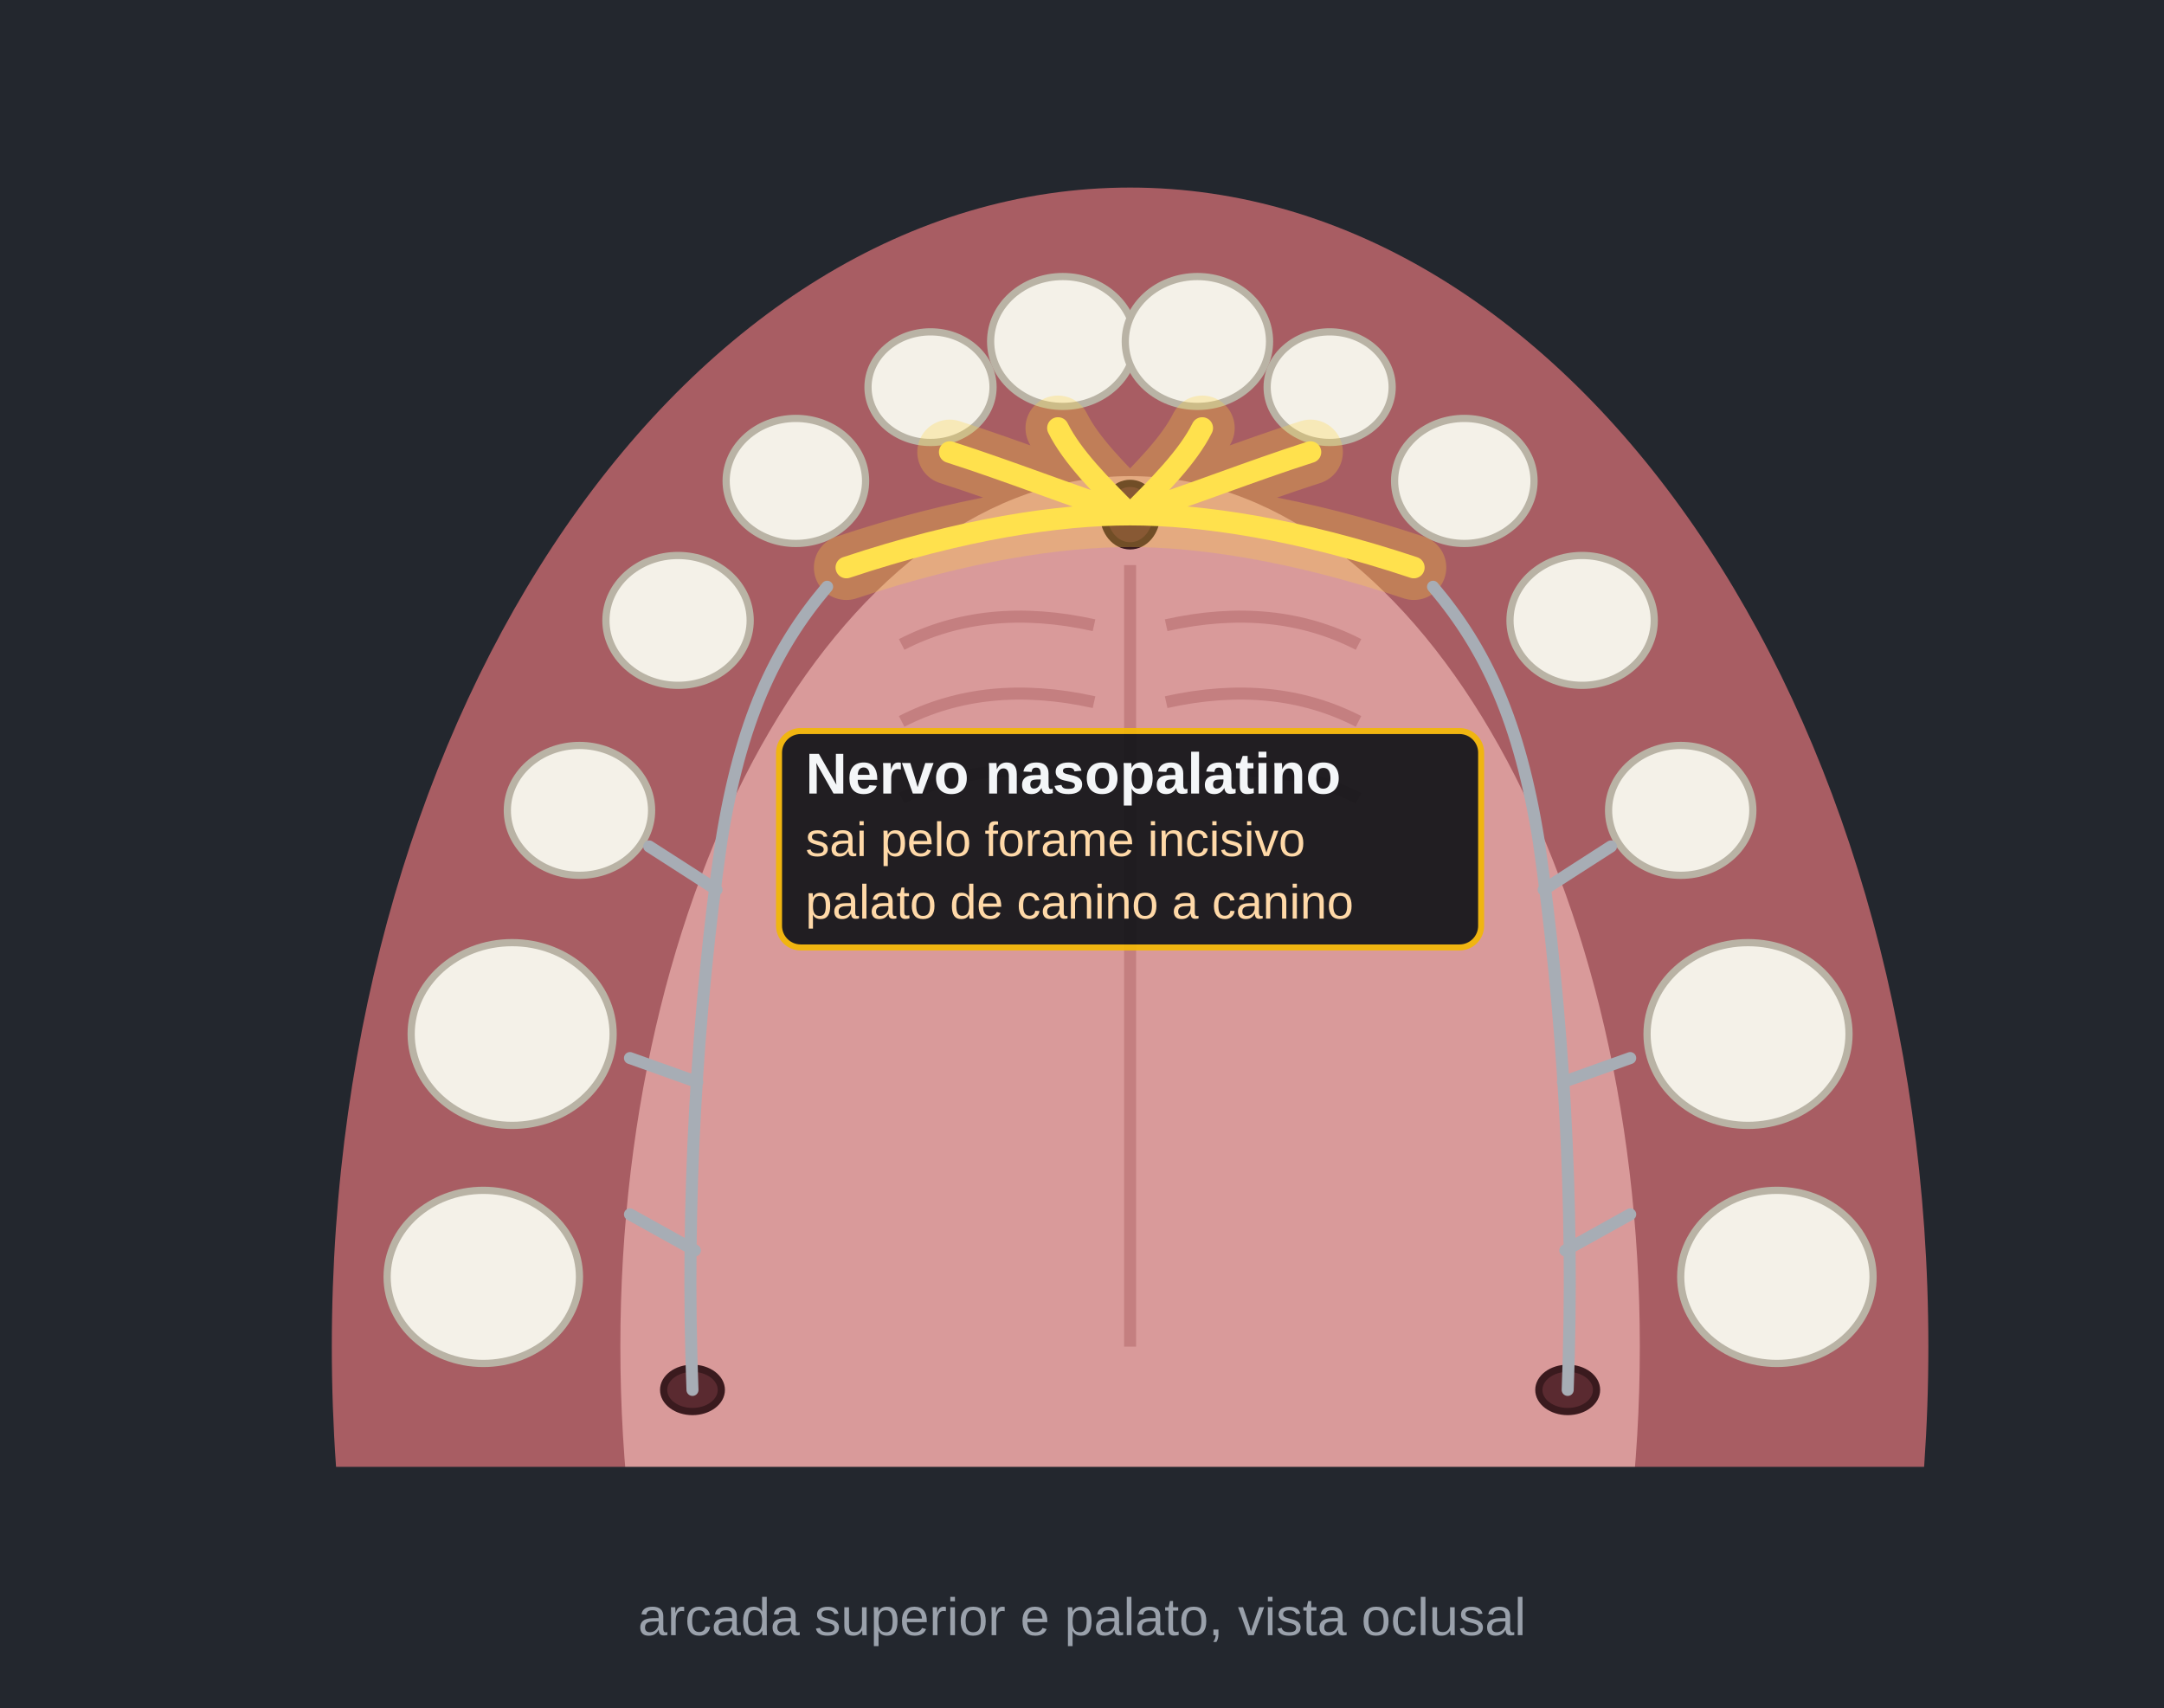
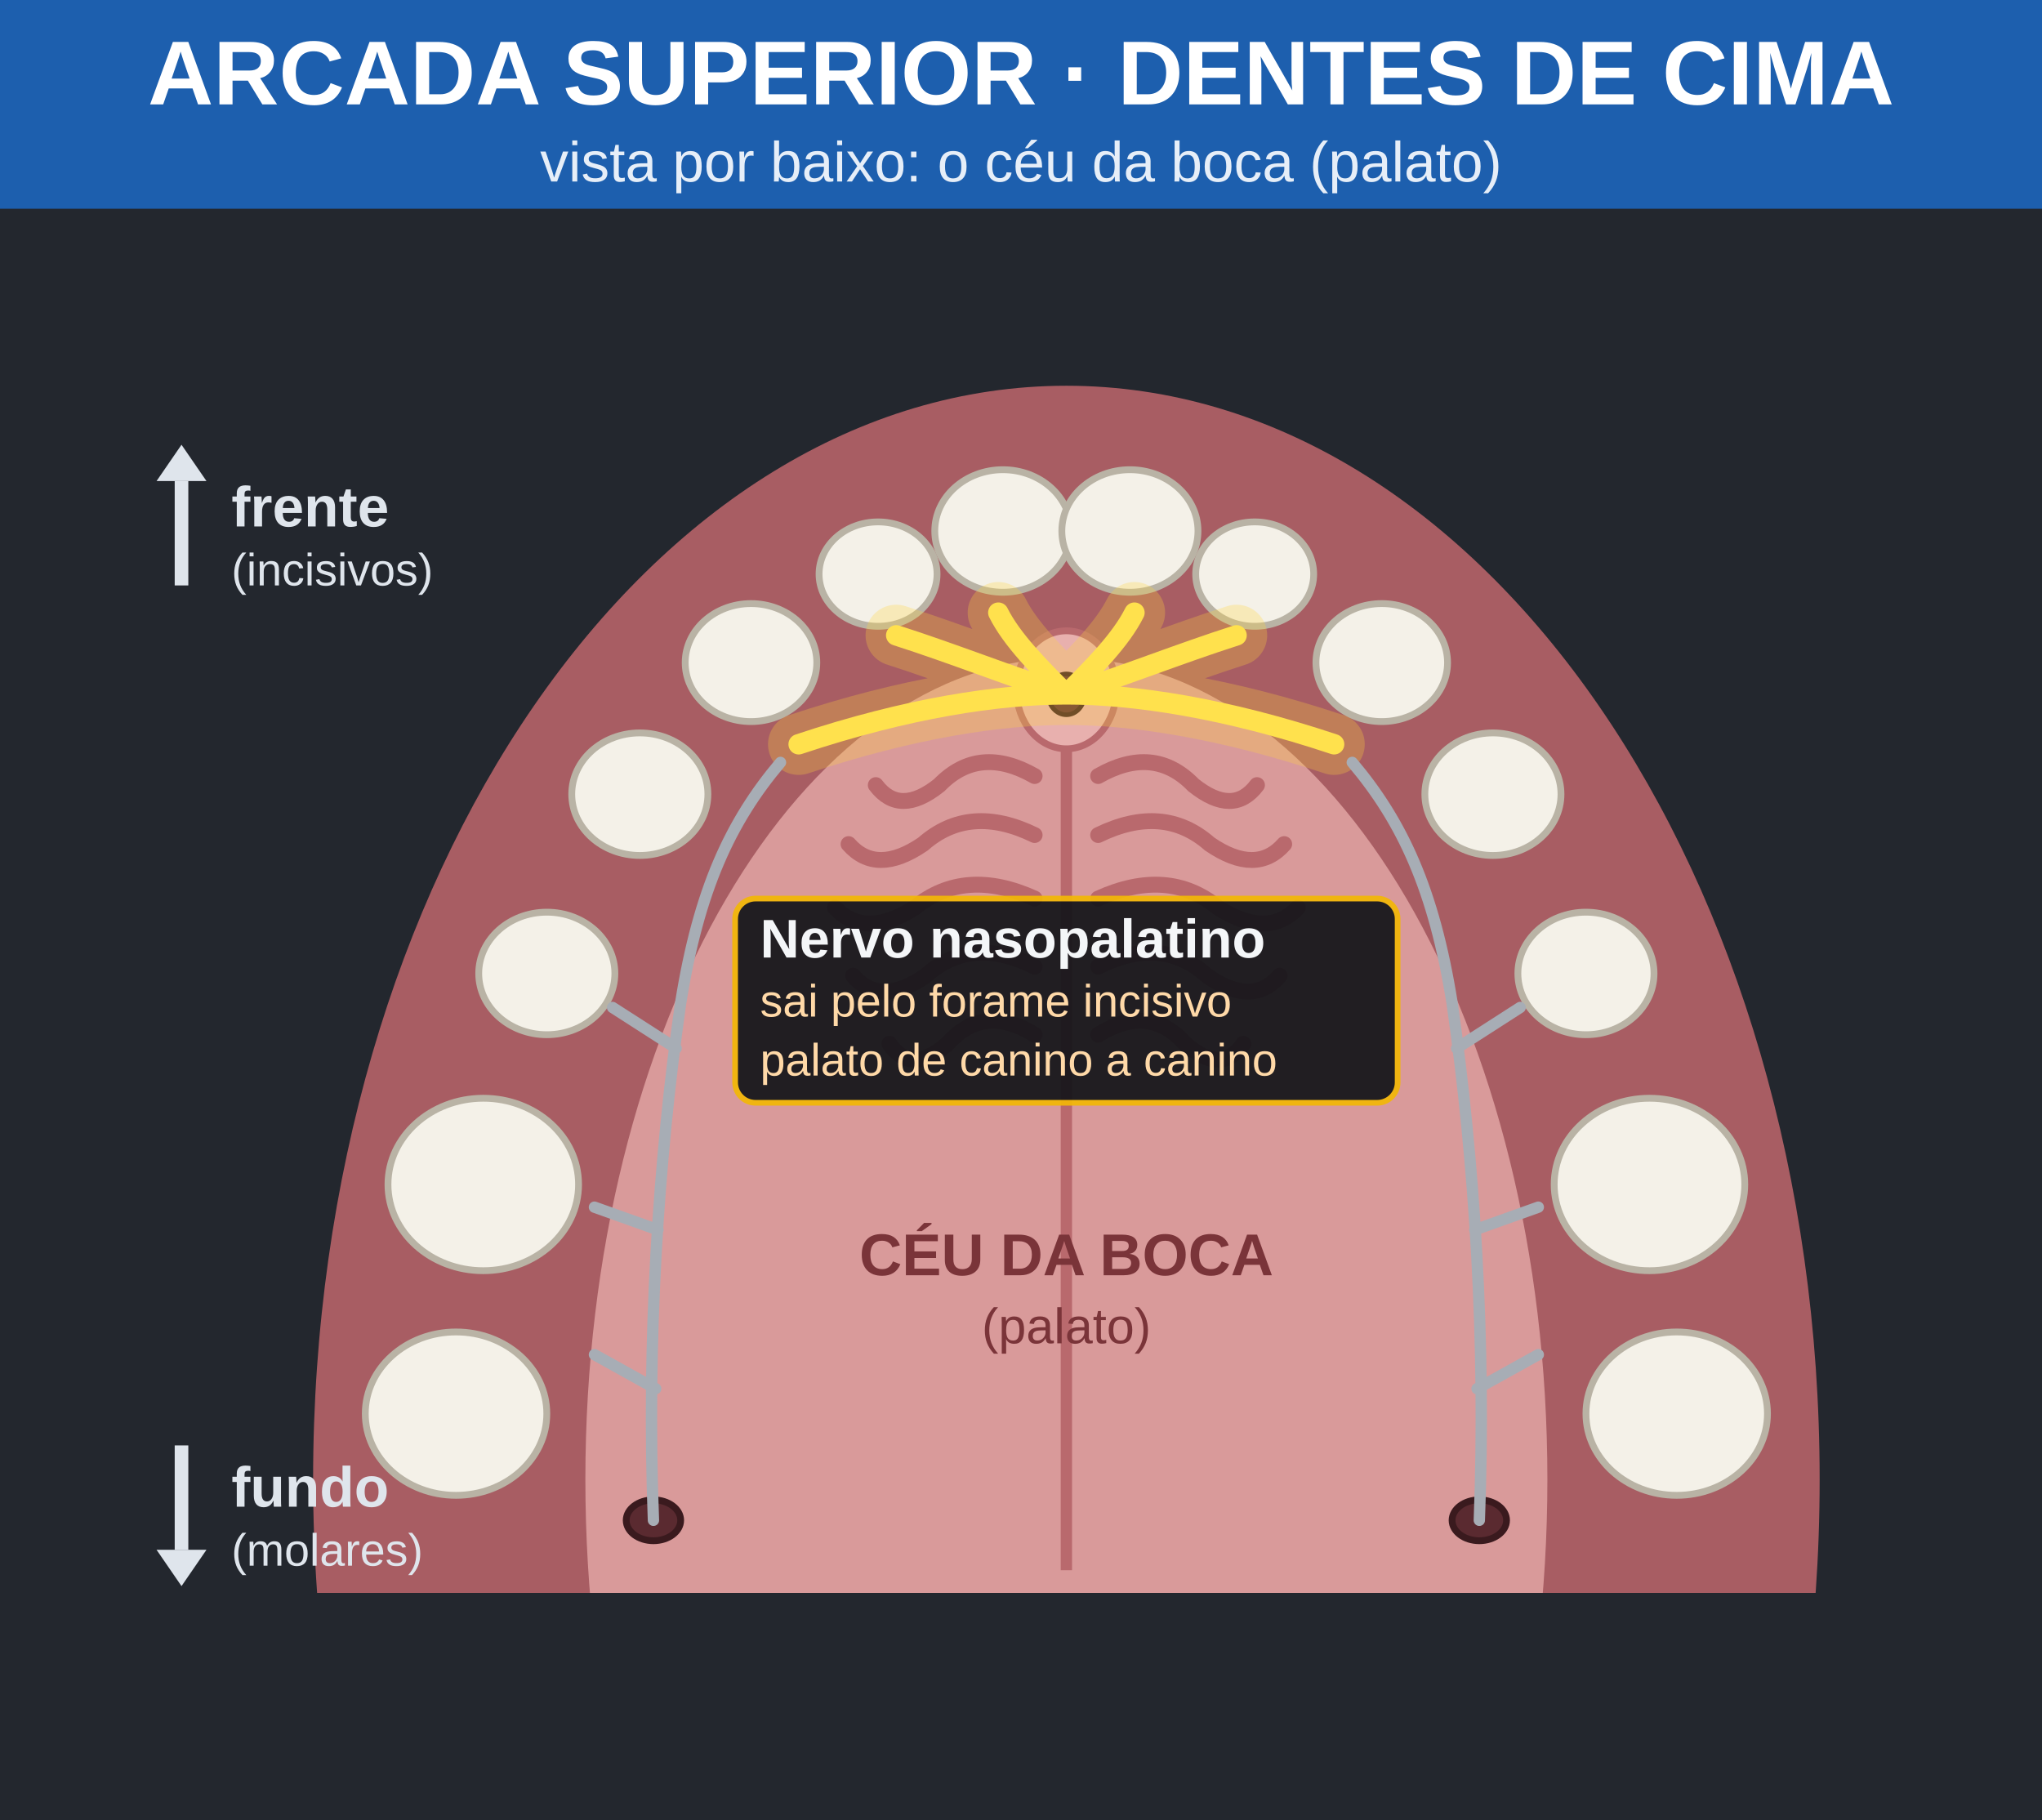
- <svg xmlns="http://www.w3.org/2000/svg" viewBox="0 0 900 710" width="900" height="710" role="img">
-   <rect width="900" height="710" fill="#23272e" />
-   <ellipse cx="470" cy="560" rx="332" ry="482" fill="#a85d63" />
-   <ellipse cx="470" cy="560" rx="212" ry="362" fill="#d99a9a" />
-   <path d="M470 235 L470 560" stroke="#c47f80" stroke-width="5" fill="none" />
-   <path d="M455 260 q-45 -10 -80 8 M485 260 q45 -10 80 8" stroke="#c47f80" stroke-width="5" fill="none" />
-   <path d="M455 292 q-45 -10 -80 8 M485 292 q45 -10 80 8" stroke="#c47f80" stroke-width="5" fill="none" />
-   <path d="M455 324 q-45 -10 -80 8 M485 324 q45 -10 80 8" stroke="#c47f80" stroke-width="5" fill="none" />
-   <rect x="0" y="610" width="900" height="200" fill="#23272e" />
-   <ellipse cx="442" cy="142" rx="30" ry="27" fill="#f4f1e8" stroke="#b9b3a5" stroke-width="3" />
-   <ellipse cx="498" cy="142" rx="30" ry="27" fill="#f4f1e8" stroke="#b9b3a5" stroke-width="3" />
-   <ellipse cx="387" cy="161" rx="26" ry="23" fill="#f4f1e8" stroke="#b9b3a5" stroke-width="3" />
-   <ellipse cx="553" cy="161" rx="26" ry="23" fill="#f4f1e8" stroke="#b9b3a5" stroke-width="3" />
-   <ellipse cx="331" cy="200" rx="29" ry="26" fill="#f4f1e8" stroke="#b9b3a5" stroke-width="3" />
-   <ellipse cx="609" cy="200" rx="29" ry="26" fill="#f4f1e8" stroke="#b9b3a5" stroke-width="3" />
-   <ellipse cx="282" cy="258" rx="30" ry="27" fill="#f4f1e8" stroke="#b9b3a5" stroke-width="3" />
-   <ellipse cx="658" cy="258" rx="30" ry="27" fill="#f4f1e8" stroke="#b9b3a5" stroke-width="3" />
-   <ellipse cx="241" cy="337" rx="30" ry="27" fill="#f4f1e8" stroke="#b9b3a5" stroke-width="3" />
-   <ellipse cx="699" cy="337" rx="30" ry="27" fill="#f4f1e8" stroke="#b9b3a5" stroke-width="3" />
-   <ellipse cx="213" cy="430" rx="42" ry="38" fill="#f4f1e8" stroke="#b9b3a5" stroke-width="3" />
-   <ellipse cx="727" cy="430" rx="42" ry="38" fill="#f4f1e8" stroke="#b9b3a5" stroke-width="3" />
-   <ellipse cx="201" cy="531" rx="40" ry="36" fill="#f4f1e8" stroke="#b9b3a5" stroke-width="3" />
-   <ellipse cx="739" cy="531" rx="40" ry="36" fill="#f4f1e8" stroke="#b9b3a5" stroke-width="3" />
-   <ellipse cx="470" cy="214" rx="11" ry="13" fill="#5a2a30" stroke="#3a1a1e" stroke-width="3" />
-   <ellipse cx="288" cy="578" rx="12" ry="9" fill="#5a2a30" stroke="#3a1a1e" stroke-width="3" />
-   <ellipse cx="652" cy="578" rx="12" ry="9" fill="#5a2a30" stroke="#3a1a1e" stroke-width="3" />
-   <path d="M470 214 C440 214 400 220 352 236 M470 214 C445 206 420 196 395 188 M470 214 C458 202 446 190 440 178 M470 214 C500 214 540 220 588 236 M470 214 C495 206 520 196 545 188 M470 214 C482 202 494 190 500 178" fill="none" stroke="#ffd23f" stroke-opacity="0.28" stroke-width="27" stroke-linecap="round" stroke-linejoin="round" />
-   <path d="M470 214 C440 214 400 220 352 236 M470 214 C445 206 420 196 395 188 M470 214 C458 202 446 190 440 178 M470 214 C500 214 540 220 588 236 M470 214 C495 206 520 196 545 188 M470 214 C482 202 494 190 500 178" fill="none" stroke="#ffe14d" stroke-width="9" stroke-linecap="round" stroke-linejoin="round" />
-   <path d="M288 578 C285 500 290 420 300 350 C308 300 322 270 344 244 M289 520 L262 505 M290 450 L262 440 M298 370 L270 352" fill="none" stroke="#a7adb5" stroke-width="5" stroke-linecap="round" stroke-linejoin="round" />
-   <path d="M652 578 C655 500 650 420 640 350 C632 300 618 270 596 244 M651 520 L678 505 M650 450 L678 440 M642 370 L670 352" fill="none" stroke="#a7adb5" stroke-width="5" stroke-linecap="round" stroke-linejoin="round" />
-   <text x="450" y="680" text-anchor="middle" font-size="22" font-weight="400" font-family="Arial,Helvetica,sans-serif" fill="#9aa1ab">arcada superior e palato, vista oclusal</text>
-   <rect x="324" y="304" width="292" height="90" rx="9" fill="#111418" opacity="0.92" stroke="#f2b705" stroke-width="2.5" />
-   <text x="335" y="330" text-anchor="start" font-size="24" font-weight="700" font-family="Arial,Helvetica,sans-serif" fill="#f4f6f8">Nervo nasopalatino</text>
-   <text x="335" y="356" text-anchor="start" font-size="20" font-weight="400" font-family="Arial,Helvetica,sans-serif" fill="#ffd9a8">sai pelo forame incisivo</text>
-   <text x="335" y="382" text-anchor="start" font-size="20" font-weight="400" font-family="Arial,Helvetica,sans-serif" fill="#ffd9a8">palato de canino a canino</text>
+ <svg xmlns="http://www.w3.org/2000/svg" viewBox="0 0 900 802" width="900" height="802" role="img">
+   <rect width="900" height="802" fill="#23272e" />
+   <rect width="900" height="92" fill="#1d5fae" />
+   <text x="450.0" y="46" text-anchor="middle" font-size="40" font-weight="700" font-family="Arial,Helvetica,sans-serif" fill="#ffffff">ARCADA SUPERIOR · DENTES DE CIMA</text>
+   <text x="450.0" y="80" text-anchor="middle" font-size="25" font-weight="400" font-family="Arial,Helvetica,sans-serif" fill="#e6eef8">vista por baixo: o céu da boca (palato)</text>
+   <g transform="translate(0 92)">
+     <ellipse cx="470" cy="560" rx="332" ry="482" fill="#a85d63" />
+     <ellipse cx="470" cy="560" rx="212" ry="362" fill="#d99a9a" />
+     <path d="M470 236 L470 600" stroke="#b9696d" stroke-width="5" fill="none" />
+     <path d="M456 250 q-24.5 -14 -42.0 4 q-17.5 14 -28.0 0" stroke="#b9696d" stroke-width="7" fill="none" stroke-linecap="round" />
+     <path d="M484 250 q24.5 -14 42.0 4 q17.5 14 28.0 0" stroke="#b9696d" stroke-width="7" fill="none" stroke-linecap="round" />
+     <path d="M456 276 q-28.7 -14 -49.2 4 q-20.5 14 -32.8 0" stroke="#b9696d" stroke-width="7" fill="none" stroke-linecap="round" />
+     <path d="M484 276 q28.7 -14 49.2 4 q20.5 14 32.8 0" stroke="#b9696d" stroke-width="7" fill="none" stroke-linecap="round" />
+     <path d="M456 304 q-30.8 -14 -52.8 4 q-22.0 14 -35.2 0" stroke="#b9696d" stroke-width="7" fill="none" stroke-linecap="round" />
+     <path d="M484 304 q30.8 -14 52.8 4 q22.0 14 35.2 0" stroke="#b9696d" stroke-width="7" fill="none" stroke-linecap="round" />
+     <path d="M456 334 q-28.0 -14 -48.0 4 q-20.0 14 -32.0 0" stroke="#b9696d" stroke-width="7" fill="none" stroke-linecap="round" />
+     <path d="M484 334 q28.0 -14 48.0 4 q20.0 14 32.0 0" stroke="#b9696d" stroke-width="7" fill="none" stroke-linecap="round" />
+     <path d="M456 364 q-22.4 -14 -38.4 4 q-16.0 14 -25.6 0" stroke="#b9696d" stroke-width="7" fill="none" stroke-linecap="round" />
+     <path d="M484 364 q22.4 -14 38.4 4 q16.0 14 25.6 0" stroke="#b9696d" stroke-width="7" fill="none" stroke-linecap="round" />
+     <rect x="0" y="610" width="900" height="200" fill="#23272e" />
+     <ellipse cx="442" cy="142" rx="30" ry="27" fill="#f4f1e8" stroke="#b9b3a5" stroke-width="3" />
+     <ellipse cx="498" cy="142" rx="30" ry="27" fill="#f4f1e8" stroke="#b9b3a5" stroke-width="3" />
+     <ellipse cx="387" cy="161" rx="26" ry="23" fill="#f4f1e8" stroke="#b9b3a5" stroke-width="3" />
+     <ellipse cx="553" cy="161" rx="26" ry="23" fill="#f4f1e8" stroke="#b9b3a5" stroke-width="3" />
+     <ellipse cx="331" cy="200" rx="29" ry="26" fill="#f4f1e8" stroke="#b9b3a5" stroke-width="3" />
+     <ellipse cx="609" cy="200" rx="29" ry="26" fill="#f4f1e8" stroke="#b9b3a5" stroke-width="3" />
+     <ellipse cx="282" cy="258" rx="30" ry="27" fill="#f4f1e8" stroke="#b9b3a5" stroke-width="3" />
+     <ellipse cx="658" cy="258" rx="30" ry="27" fill="#f4f1e8" stroke="#b9b3a5" stroke-width="3" />
+     <ellipse cx="241" cy="337" rx="30" ry="27" fill="#f4f1e8" stroke="#b9b3a5" stroke-width="3" />
+     <ellipse cx="699" cy="337" rx="30" ry="27" fill="#f4f1e8" stroke="#b9b3a5" stroke-width="3" />
+     <ellipse cx="213" cy="430" rx="42" ry="38" fill="#f4f1e8" stroke="#b9b3a5" stroke-width="3" />
+     <ellipse cx="727" cy="430" rx="42" ry="38" fill="#f4f1e8" stroke="#b9b3a5" stroke-width="3" />
+     <ellipse cx="201" cy="531" rx="40" ry="36" fill="#f4f1e8" stroke="#b9b3a5" stroke-width="3" />
+     <ellipse cx="739" cy="531" rx="40" ry="36" fill="#f4f1e8" stroke="#b9b3a5" stroke-width="3" />
+     <ellipse cx="470" cy="212" rx="22" ry="26" fill="#e8b0ae" stroke="#b9696d" stroke-width="3" />
+     <ellipse cx="470" cy="214" rx="8" ry="9" fill="#5a2a30" stroke="#3a1a1e" stroke-width="2" />
+     <ellipse cx="288" cy="578" rx="12" ry="9" fill="#5a2a30" stroke="#3a1a1e" stroke-width="3" />
+     <ellipse cx="652" cy="578" rx="12" ry="9" fill="#5a2a30" stroke="#3a1a1e" stroke-width="3" />
+     <path d="M470 214 C440 214 400 220 352 236 M470 214 C445 206 420 196 395 188 M470 214 C458 202 446 190 440 178 M470 214 C500 214 540 220 588 236 M470 214 C495 206 520 196 545 188 M470 214 C482 202 494 190 500 178" fill="none" stroke="#ffd23f" stroke-opacity="0.28" stroke-width="27" stroke-linecap="round" stroke-linejoin="round" />
+     <path d="M470 214 C440 214 400 220 352 236 M470 214 C445 206 420 196 395 188 M470 214 C458 202 446 190 440 178 M470 214 C500 214 540 220 588 236 M470 214 C495 206 520 196 545 188 M470 214 C482 202 494 190 500 178" fill="none" stroke="#ffe14d" stroke-width="9" stroke-linecap="round" stroke-linejoin="round" />
+     <path d="M288 578 C285 500 290 420 300 350 C308 300 322 270 344 244 M289 520 L262 505 M290 450 L262 440 M298 370 L270 352" fill="none" stroke="#a7adb5" stroke-width="5" stroke-linecap="round" stroke-linejoin="round" />
+     <path d="M652 578 C655 500 650 420 640 350 C632 300 618 270 596 244 M651 520 L678 505 M650 450 L678 440 M642 370 L670 352" fill="none" stroke="#a7adb5" stroke-width="5" stroke-linecap="round" stroke-linejoin="round" />
+     <text x="470" y="470" text-anchor="middle" font-size="26" font-weight="700" font-family="Arial,Helvetica,sans-serif" fill="#7a3439">CÉU DA BOCA</text>
+     <text x="470" y="500" text-anchor="middle" font-size="22" font-weight="400" font-family="Arial,Helvetica,sans-serif" fill="#7a3439">(palato)</text>
+     <path d="M80 166 L80 120" stroke="#dfe5ec" stroke-width="6" />
+     <polygon points="80,104 91,120 69,120" fill="#dfe5ec" />
+     <text x="102" y="152.0" text-anchor="start" font-size="25" font-weight="700" font-family="Arial,Helvetica,sans-serif" fill="#dfe5ec" />
+     <text x="102" y="140" text-anchor="start" font-size="25" font-weight="700" font-family="Arial,Helvetica,sans-serif" fill="#dfe5ec">frente</text>
+     <text x="102" y="166" text-anchor="start" font-size="20" font-weight="400" font-family="Arial,Helvetica,sans-serif" fill="#dfe5ec">(incisivos)</text>
+     <path d="M80 545 L80 591" stroke="#dfe5ec" stroke-width="6" />
+     <polygon points="80,607 69,591 91,591" fill="#dfe5ec" />
+     <text x="102" y="577.0" text-anchor="start" font-size="25" font-weight="700" font-family="Arial,Helvetica,sans-serif" fill="#dfe5ec" />
+     <text x="102" y="572" text-anchor="start" font-size="25" font-weight="700" font-family="Arial,Helvetica,sans-serif" fill="#dfe5ec">fundo</text>
+     <text x="102" y="598" text-anchor="start" font-size="20" font-weight="400" font-family="Arial,Helvetica,sans-serif" fill="#dfe5ec">(molares)</text>
+     <rect x="324" y="304" width="292" height="90" rx="9" fill="#111418" opacity="0.92" stroke="#f2b705" stroke-width="2.5" />
+     <text x="335" y="330" text-anchor="start" font-size="24" font-weight="700" font-family="Arial,Helvetica,sans-serif" fill="#f4f6f8">Nervo nasopalatino</text>
+     <text x="335" y="356" text-anchor="start" font-size="20" font-weight="400" font-family="Arial,Helvetica,sans-serif" fill="#ffd9a8">sai pelo forame incisivo</text>
+     <text x="335" y="382" text-anchor="start" font-size="20" font-weight="400" font-family="Arial,Helvetica,sans-serif" fill="#ffd9a8">palato de canino a canino</text>
+   </g>
</svg>
